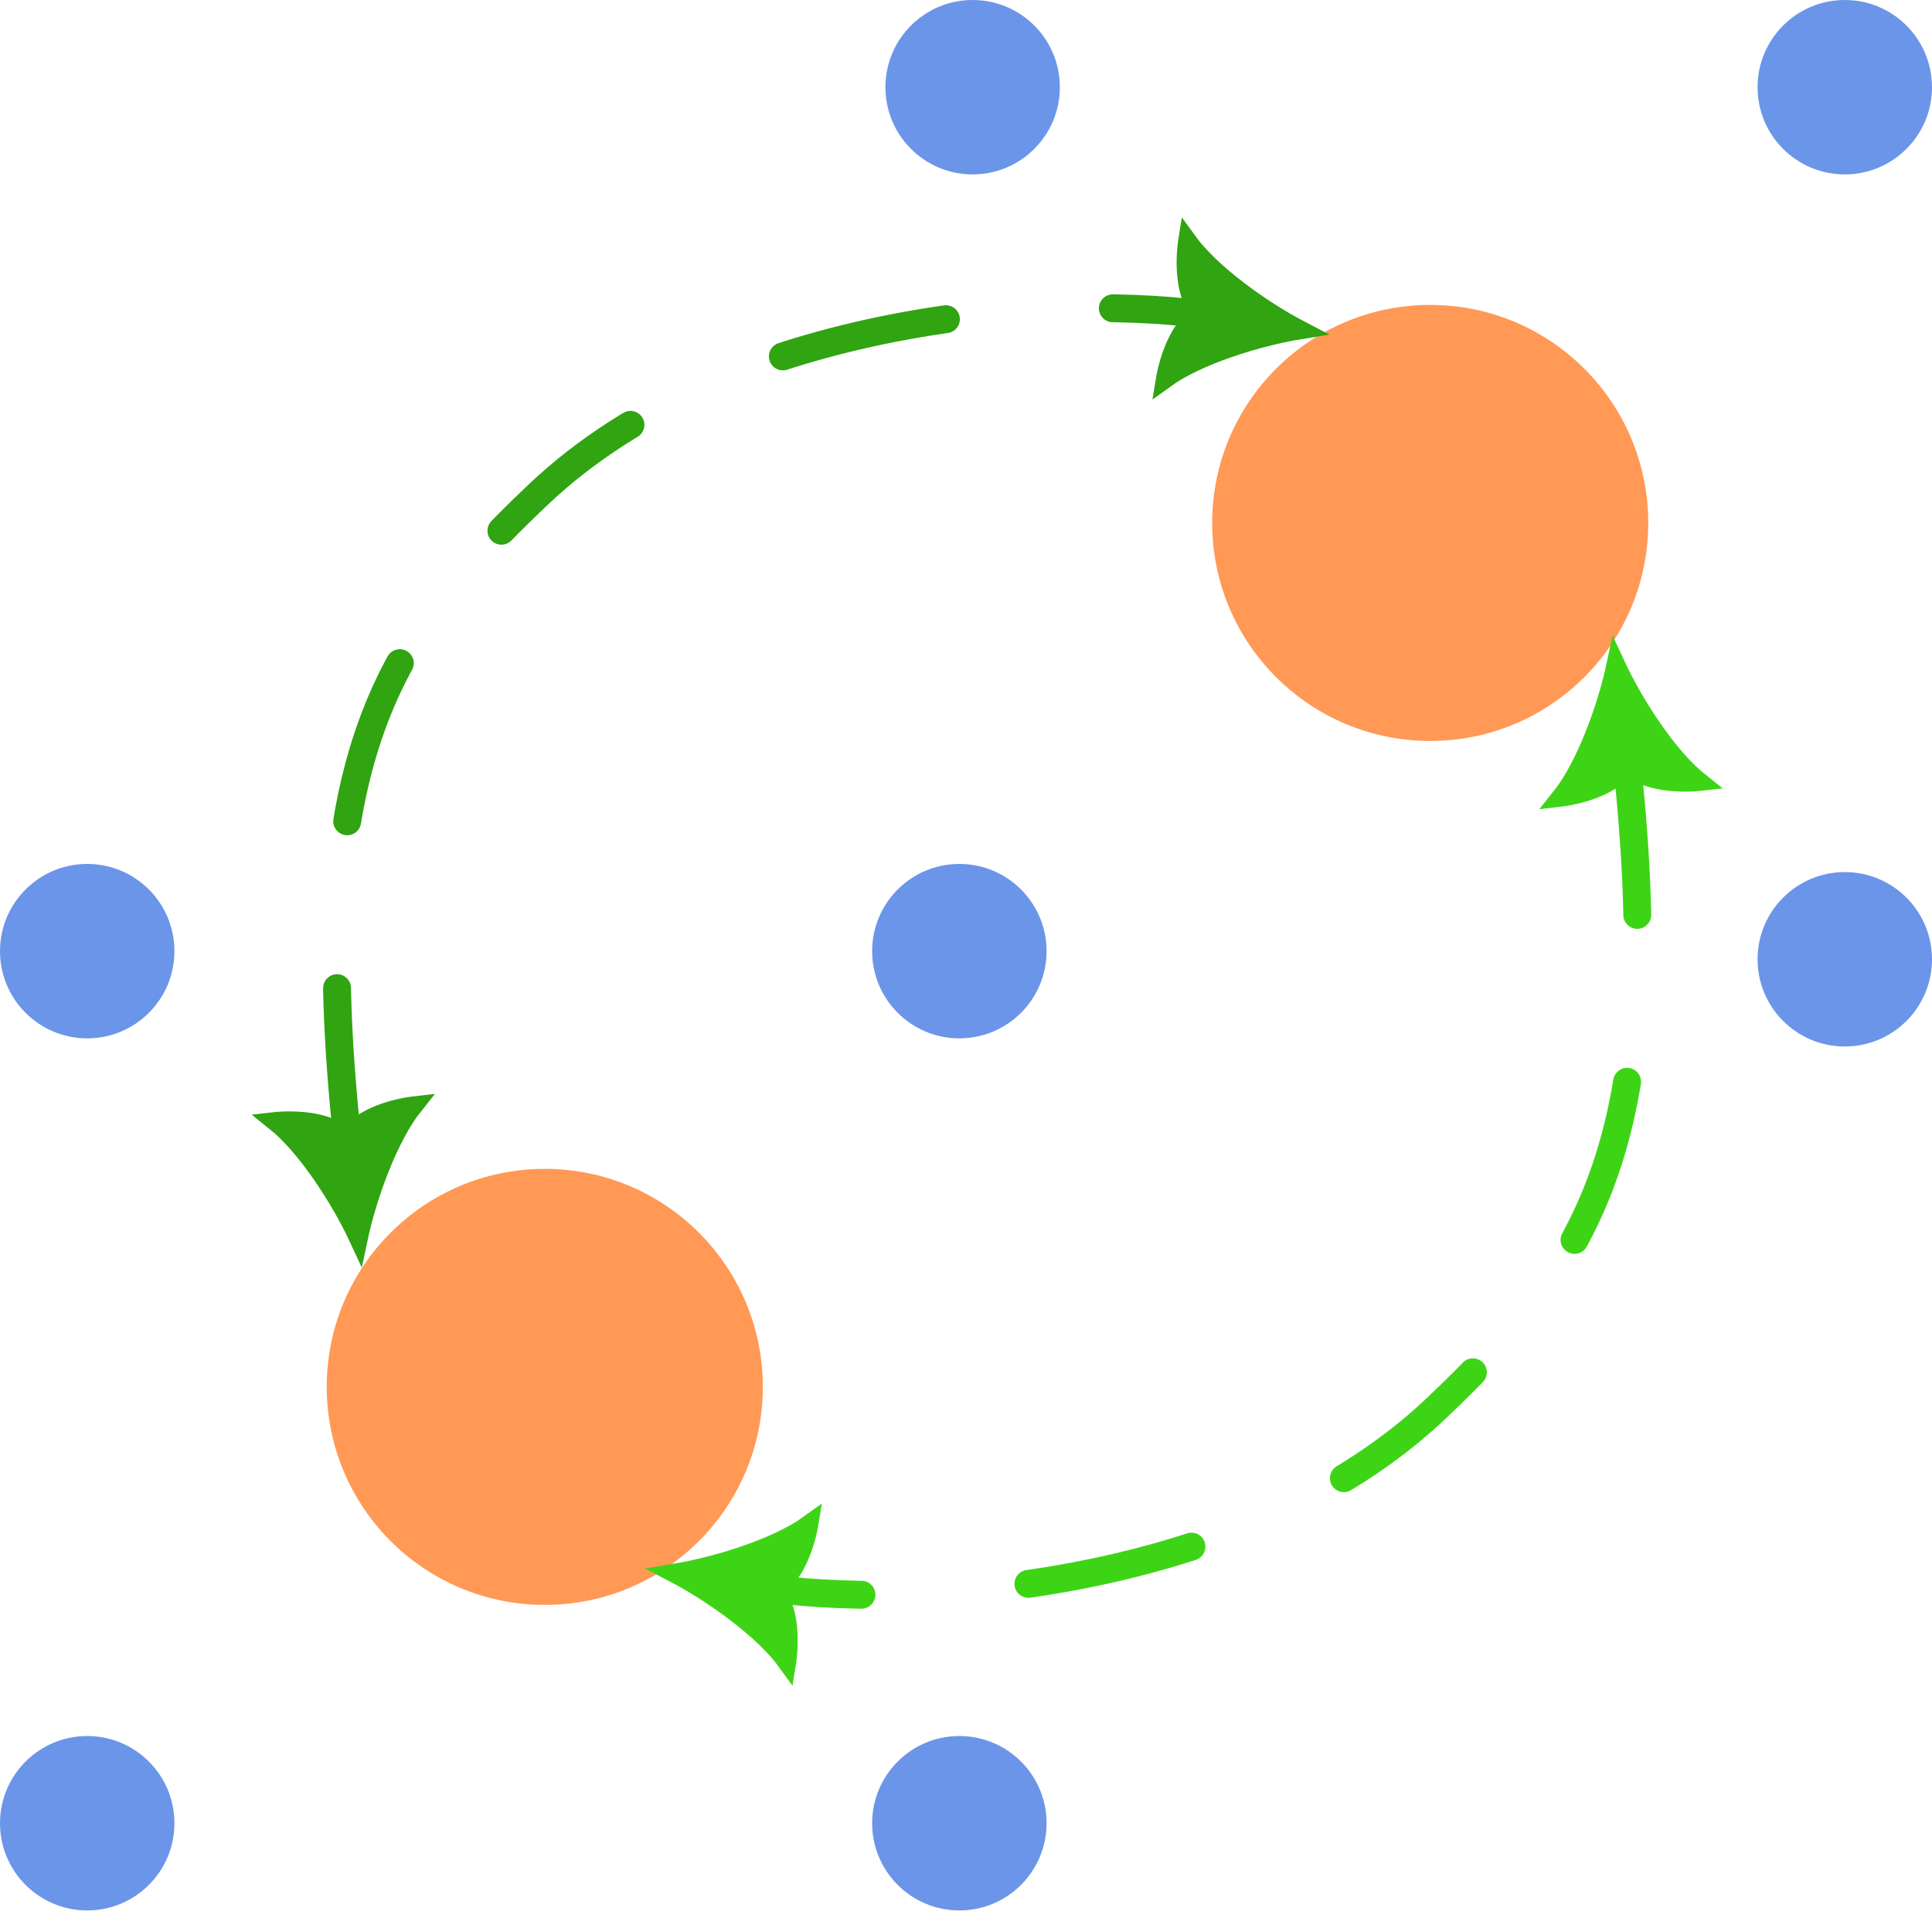
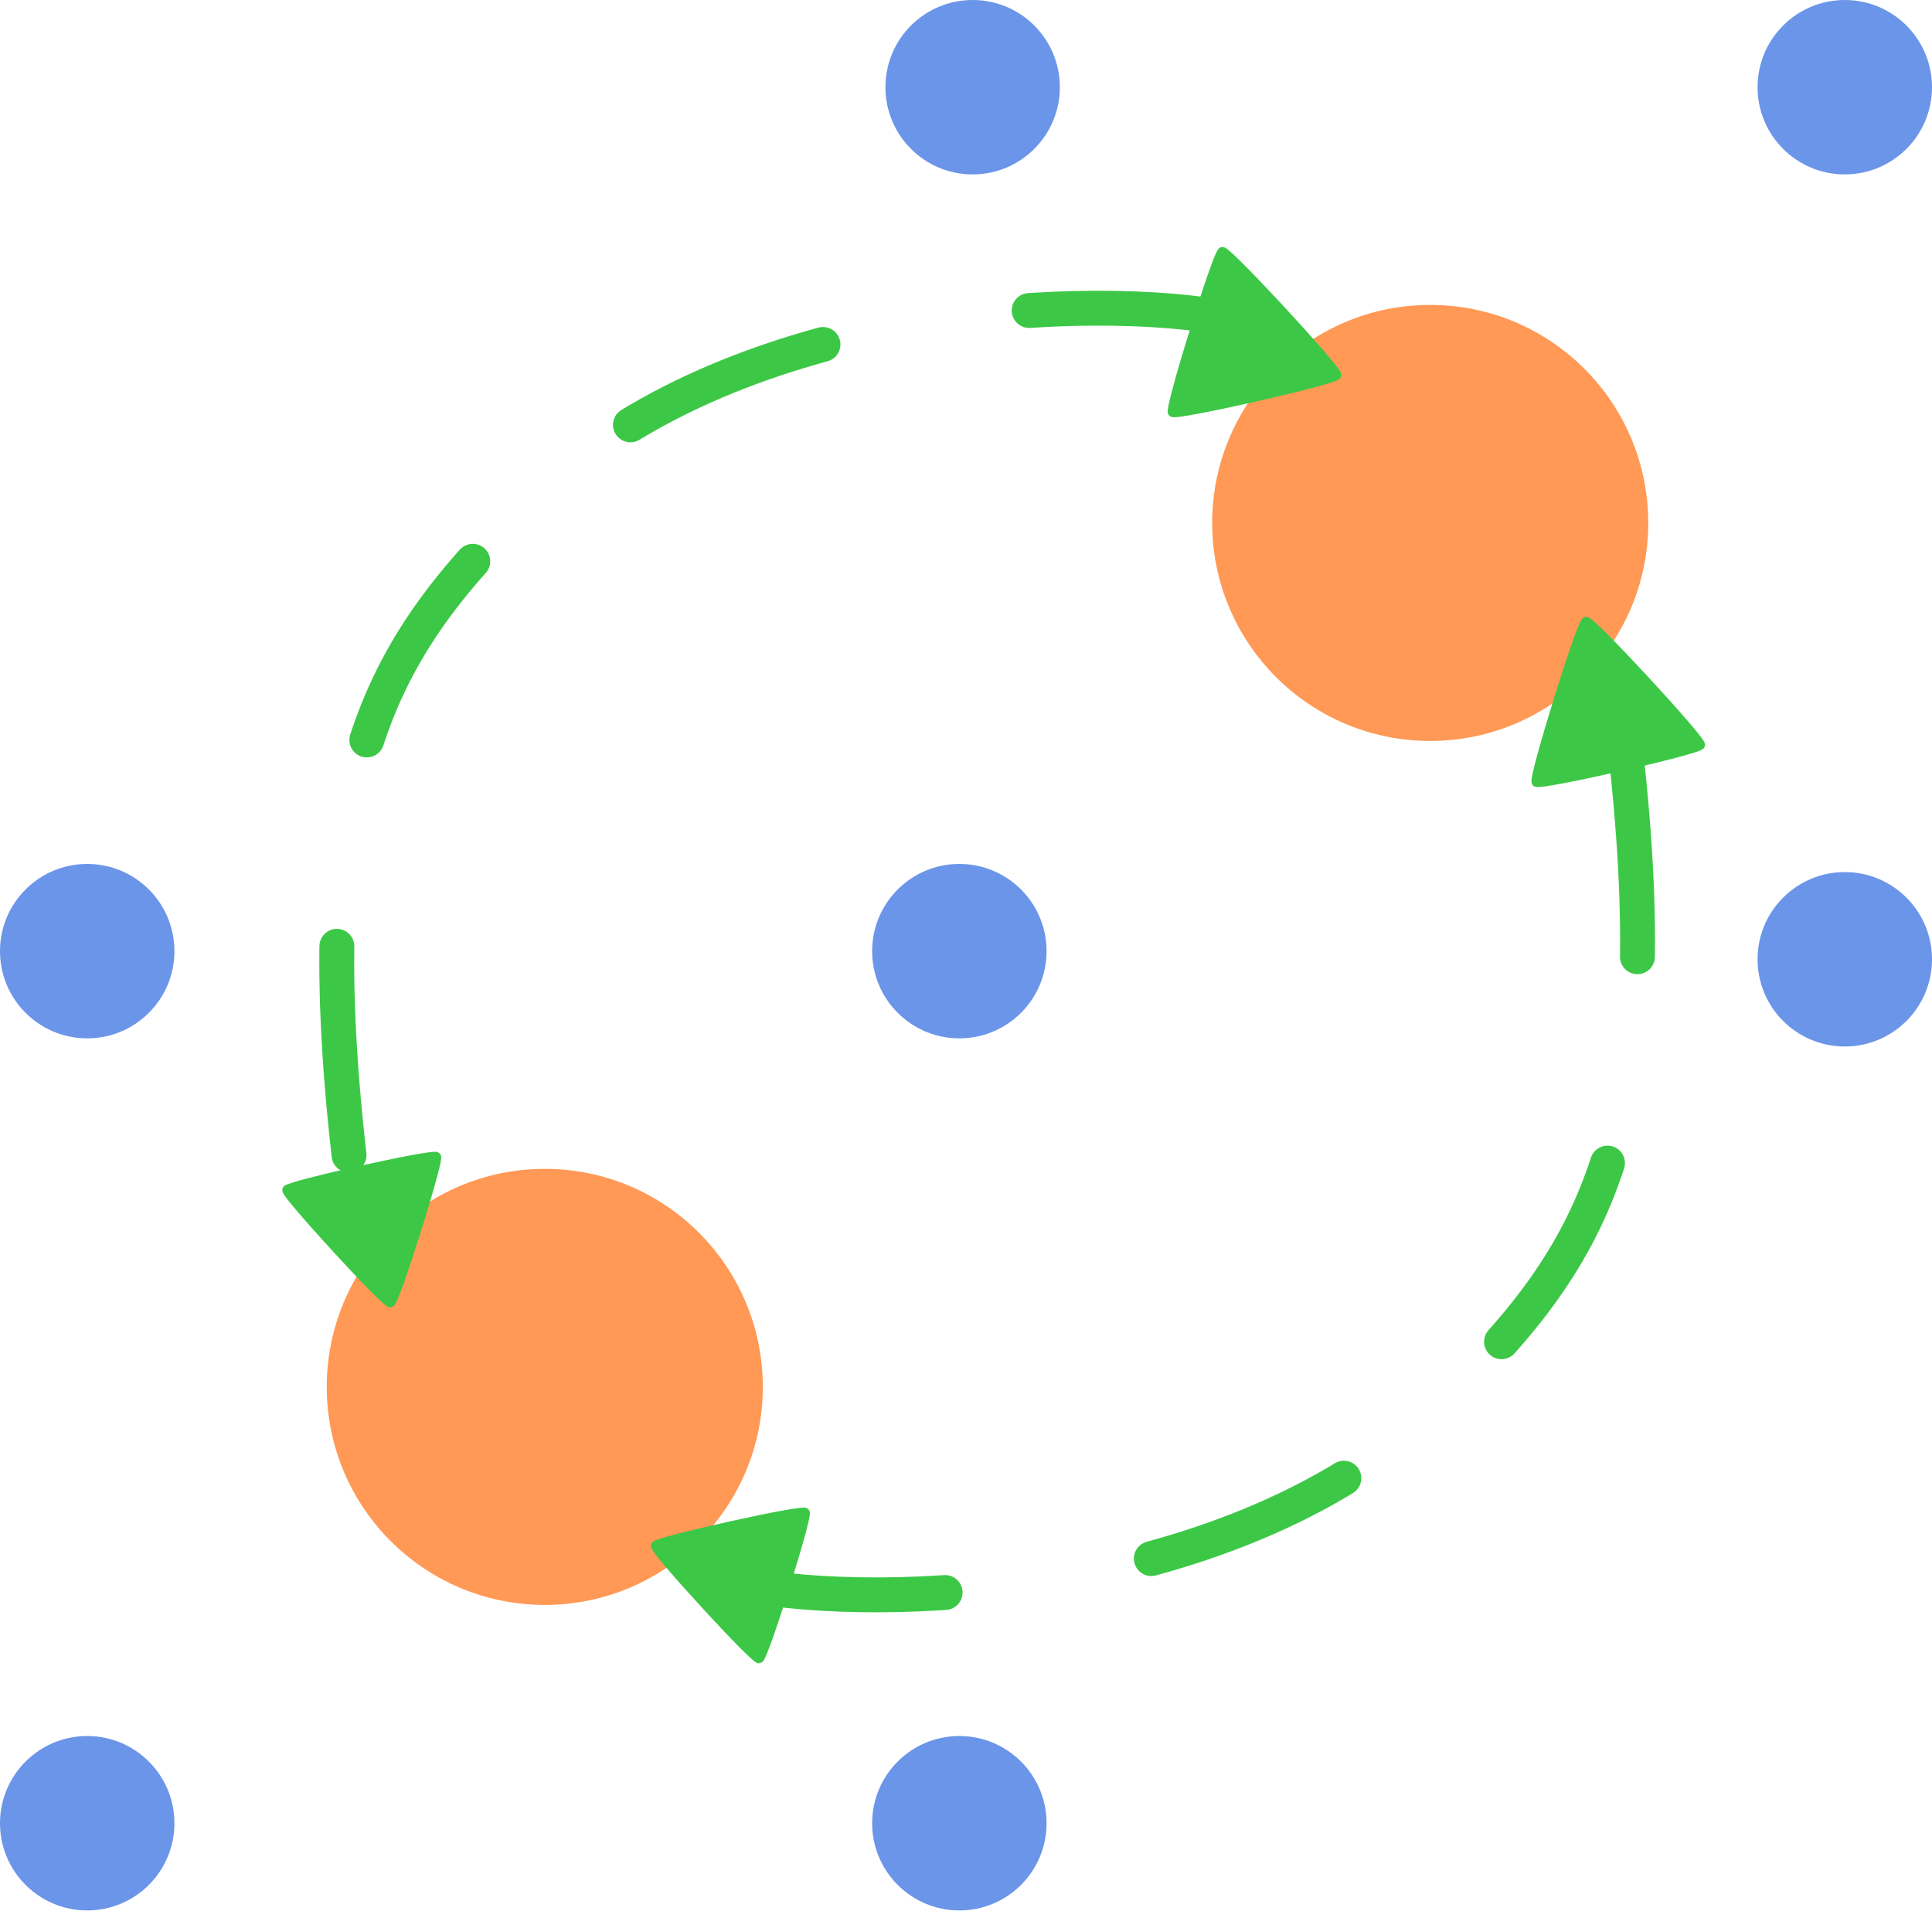
<svg xmlns="http://www.w3.org/2000/svg" width="221.523mm" height="219.066mm" viewBox="0 0 221.523 219.066" version="1.1" id="svg1" xml:space="preserve">
  <defs id="defs1">
    <linearGradient id="swatch1">
      <stop style="stop-color:#000000;stop-opacity:1;" offset="0" id="stop1" />
    </linearGradient>
    <rect x="909.508" y="439.196" width="449.337" height="121.623" id="rect11" />
    <rect x="876.403" y="101.988" width="312.878" height="238.548" id="rect9" />
    <rect x="1073.464" y="145.203" width="309.42" height="203.975" id="rect8" />
-     <marker style="overflow:visible" id="ArrowTriangleStylized-5" refX="0" refY="0" orient="auto-start-reverse" markerWidth="1" markerHeight="1" viewBox="0 0 1 1" preserveAspectRatio="xMidYMid">
-       <path transform="scale(0.5)" style="fill:context-stroke;fill-rule:evenodd;stroke:context-stroke;stroke-width:1pt" d="m 6,0 c -3,1 -7,3 -9,5 0,0 0,-4 2,-5 -2,-1 -2,-5 -2,-5 2,2 6,4 9,5 z" id="path4-5" />
-     </marker>
-     <marker style="overflow:visible" id="marker8-8" refX="0" refY="0" orient="auto-start-reverse" markerWidth="1" markerHeight="1" viewBox="0 0 1 1" preserveAspectRatio="xMidYMid">
-       <path transform="scale(0.5)" style="fill:context-stroke;fill-rule:evenodd;stroke:context-stroke;stroke-width:1pt" d="m 6,0 c -3,1 -7,3 -9,5 0,0 0,-4 2,-5 -2,-1 -2,-5 -2,-5 2,2 6,4 9,5 z" id="path8-2" />
-     </marker>
-     <marker style="overflow:visible" id="ArrowTriangleStylized-5-8" refX="0" refY="0" orient="auto-start-reverse" markerWidth="1" markerHeight="1" viewBox="0 0 1 1" preserveAspectRatio="xMidYMid">
-       <path transform="scale(0.5)" style="fill:context-stroke;fill-rule:evenodd;stroke:context-stroke;stroke-width:1pt" d="m 6,0 c -3,1 -7,3 -9,5 0,0 0,-4 2,-5 -2,-1 -2,-5 -2,-5 2,2 6,4 9,5 z" id="path4-5-5" />
-     </marker>
-     <marker style="overflow:visible" id="marker8-8-8" refX="0" refY="0" orient="auto-start-reverse" markerWidth="1" markerHeight="1" viewBox="0 0 1 1" preserveAspectRatio="xMidYMid">
-       <path transform="scale(0.5)" style="fill:context-stroke;fill-rule:evenodd;stroke:context-stroke;stroke-width:1pt" d="m 6,0 c -3,1 -7,3 -9,5 0,0 0,-4 2,-5 -2,-1 -2,-5 -2,-5 2,2 6,4 9,5 z" id="path8-2-3" />
-     </marker>
  </defs>
  <g id="layer1" transform="translate(7.07224,-38.96694)">
    <g id="layer1-0" transform="translate(42.92776,188.0331)">
      <circle style="fill:#ff9955;stroke-width:0.372" id="path1" cx="12.465" cy="9.965" r="25" />
      <circle style="fill:#6b95e9;fill-opacity:1;stroke-width:0.232" id="path2-9-2" cx="-40" cy="60" r="10" />
      <circle style="fill:#6b95e9;fill-opacity:1;stroke-width:0.232" id="path2-9-2-9" cx="-40" cy="-40" r="10" />
      <circle style="fill:#6b95e9;fill-opacity:1;stroke-width:0.232" id="path2-9-2-9-54" cx="60" cy="-40" r="10" />
      <circle style="fill:#6b95e9;fill-opacity:1;stroke-width:0.232" id="path2-9-2-9-7" cx="60" cy="60" r="10" />
      <circle style="fill:#ff9955;stroke-width:0.372" id="path1-8" cx="113.988" cy="-89.102" r="25" />
      <circle style="fill:#6b95e9;fill-opacity:1;stroke-width:0.232" id="path2-9-2-9-4" cx="61.523" cy="-139.066" r="10" />
      <circle style="fill:#6b95e9;fill-opacity:1;stroke-width:0.232" id="path2-9-2-9-54-7" cx="161.523" cy="-139.066" r="10" />
      <circle style="fill:#6b95e9;fill-opacity:1;stroke-width:0.232" id="path2-9-2-9-7-9" cx="161.523" cy="-39.066" r="10" />
      <text xml:space="preserve" transform="matrix(0.2645833,0,0,0.2645833,-50,-149.0661)" id="text8" style="white-space:pre;shape-inside:url(#rect8);display:inline;fill:none;fill-opacity:0.311;stroke:#000000;stroke-width:12.095;stroke-linecap:round;stroke-dasharray:72.567, 72.567;stroke-dashoffset:0;stroke-opacity:1" />
      <text xml:space="preserve" transform="matrix(0.2645833,0,0,0.2645833,-50,-149.0661)" id="text9" style="font-style:normal;font-variant:normal;font-weight:normal;font-stretch:normal;font-family:'Times New Roman';-inkscape-font-specification:'Times New Roman, ';white-space:pre;shape-inside:url(#rect9);display:inline;fill:none;fill-opacity:0.311;stroke:#000000;stroke-width:12.095;stroke-linecap:round;stroke-dasharray:72.567, 72.567;stroke-dashoffset:0;stroke-opacity:1" />
      <text xml:space="preserve" style="font-style:normal;font-variant:normal;font-weight:normal;font-stretch:normal;font-size:3.175px;font-family:'Times New Roman';-inkscape-font-specification:'Times New Roman, ';fill:none;fill-opacity:0.311;stroke:#000000;stroke-width:0.4;stroke-linecap:round;stroke-dasharray:none;stroke-dashoffset:0;stroke-opacity:1" x="195.602" y="-116.136" id="text10">
        <tspan id="tspan10" style="stroke-width:0.4;stroke-dasharray:none;stroke-dashoffset:0" x="195.602" y="-116.136" />
      </text>
    </g>
-     <path style="fill:none;fill-opacity:0.311;stroke:#30a411;stroke-width:3.2;stroke-linecap:round;stroke-dasharray:19.2, 19.2;stroke-dashoffset:0;stroke-opacity:1;marker-start:url(#ArrowTriangleStylized-5);marker-end:url(#marker8-8)" d="m 32.949,171.421 c -5.04,-44.483 3.74,-58.735 21.711,-75.759 C 76.687,74.796 115.147,72.465 132.546,75.269" id="path6-8" />
-     <path style="fill:none;fill-opacity:1;stroke:#3ed416;stroke-width:3.2;stroke-linecap:round;stroke-dasharray:19.2, 19.2;stroke-dashoffset:0;stroke-opacity:1;marker-start:url(#ArrowTriangleStylized-5-8);marker-end:url(#marker8-8-8)" d="m 179.283,124.731 c 5.04,44.483 -3.74,58.735 -21.711,75.759 -22.027,20.866 -60.487,23.198 -77.886,20.393" id="path6-8-6" />
+     <path style="fill:none;fill-opacity:0.311;stroke:#3cc846;stroke-width:4;stroke-linecap:round;stroke-dasharray:24, 24;stroke-dashoffset:0;stroke-opacity:1" d="m 32.949,171.421 c -5.04,-44.483 3.74,-58.735 21.711,-75.759 C 76.687,74.796 115.147,72.465 132.546,75.269" id="path6-8" />
+     <path style="fill:none;fill-opacity:1;stroke:#3cc846;stroke-width:4;stroke-linecap:round;stroke-dasharray:24, 24;stroke-dashoffset:0;stroke-opacity:1" d="m 179.283,124.731 c 5.04,44.483 -3.74,58.735 -21.711,75.759 -22.027,20.866 -60.487,23.198 -77.886,20.393" id="path6-8-6" />
+     <path style="fill:#3cc846;fill-opacity:1;stroke:#3cc846;stroke-width:4;stroke-linecap:round;stroke-linejoin:bevel;stroke-dasharray:none;stroke-dashoffset:0;stroke-opacity:1" id="path4" d="m -140.091,478.528 c -0.432,-1.946 47.066,-45.514 48.968,-44.916 1.901,0.598 15.884,63.518 14.415,64.865 -1.469,1.347 -62.95,-18.003 -63.382,-19.949 z" transform="matrix(0,-0.2645833,0.2645833,0,-46.64257,192.1021)" />
+     <path style="fill:#3cc846;fill-opacity:1;stroke:#3cc846;stroke-width:4;stroke-linecap:round;stroke-linejoin:bevel;stroke-dasharray:none;stroke-dashoffset:0;stroke-opacity:1" id="path4-5" d="m -140.091,478.528 c -0.432,-1.946 47.066,-45.514 48.968,-44.916 1.901,0.598 15.884,63.518 14.415,64.865 -1.469,1.347 -62.95,-18.003 -63.382,-19.949 z" transform="matrix(0,-0.2645833,0.2645833,0,-88.91389,151.2994)" />
+     <path style="fill:#3cc846;fill-opacity:1;stroke:#3cc846;stroke-width:4;stroke-linecap:round;stroke-linejoin:bevel;stroke-dasharray:none;stroke-dashoffset:0;stroke-opacity:1" id="path4-9" d="m -115.124,510.429 c -2.09,-0.649 -17.717,-69.661 -16.11,-71.147 1.607,-1.486 69.187,19.487 69.67,21.622 0.483,2.134 -51.47,50.174 -53.56,49.525 z" transform="matrix(0,-0.2645833,0.2645833,0,52.843,93.93576)" />
+     <path style="fill:#3cc846;fill-opacity:1;stroke:#3cc846;stroke-width:4;stroke-linecap:round;stroke-linejoin:bevel;stroke-dasharray:none;stroke-dashoffset:0;stroke-opacity:1" id="path4-9-2" d="m -115.124,510.429 c -2.09,-0.649 -17.717,-69.661 -16.11,-71.147 1.607,-1.486 69.187,19.487 69.67,21.622 0.483,2.134 -51.47,50.174 -53.56,49.525 z" transform="matrix(0,-0.2645833,0.2645833,0,11.1359,51.52878)" />
  </g>
</svg>
